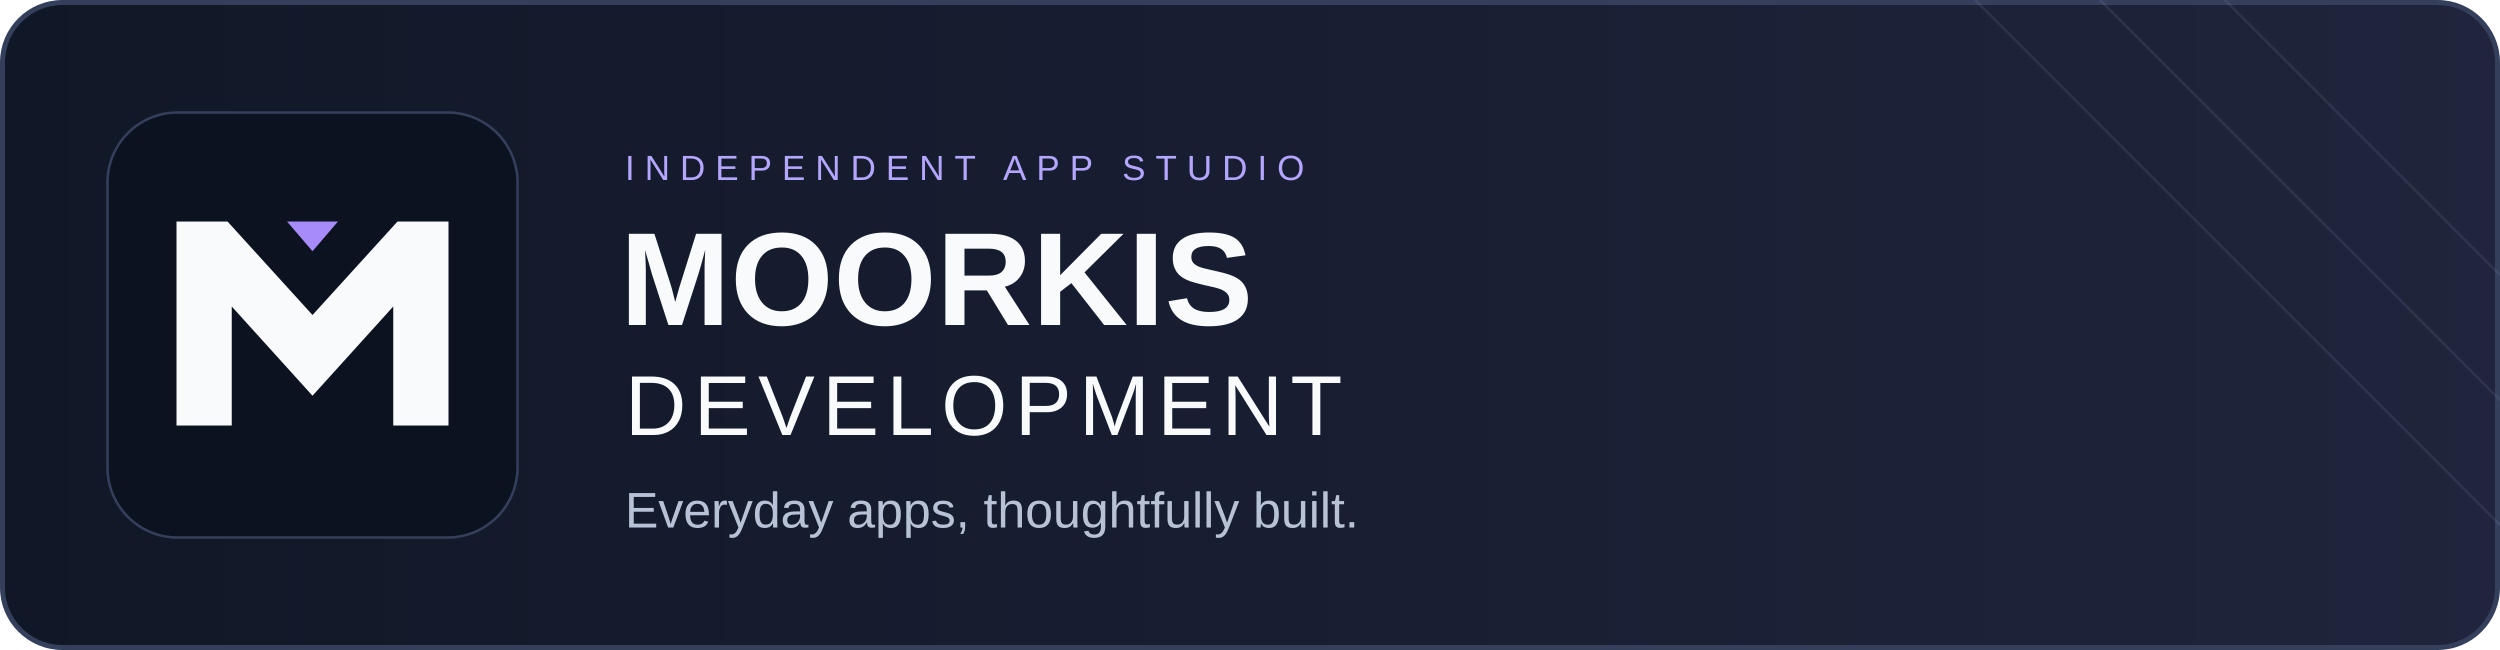
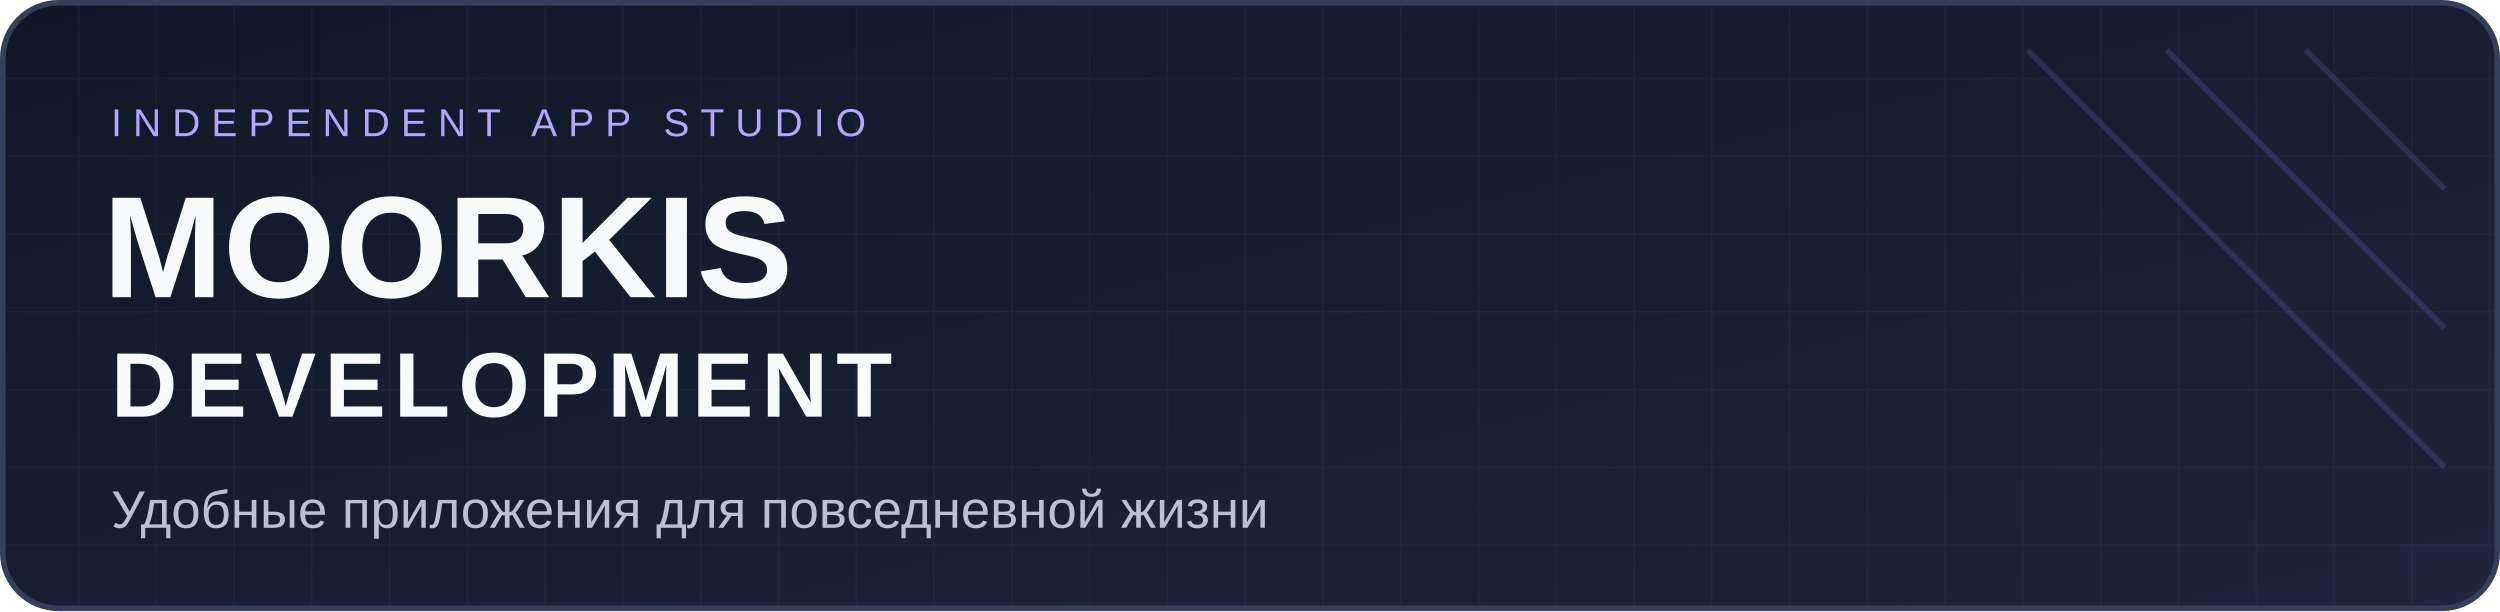
- <svg xmlns="http://www.w3.org/2000/svg" width="1000" height="260" viewBox="0 0 1000 260">
+ <svg xmlns="http://www.w3.org/2000/svg" width="900" height="220" viewBox="0 0 900 220" role="img" aria-labelledby="t">
  <defs>
-     <linearGradient id="g">
+     <linearGradient id="b" x2="1" y2="1">
      <stop stop-color="#101827" />
      <stop offset="1" stop-color="#20243c" />
    </linearGradient>
+     <pattern id="g" width="28" height="28" patternUnits="userSpaceOnUse">
+       <path d="M28 0H0V28" stroke="#a78bfa" stroke-opacity=".06" fill="none" />
+     </pattern>
  </defs>
-   <rect x="1" y="1" width="998" height="258" rx="24" fill="url(#g)" stroke="#34405b" stroke-width="2" />
-   <path d="M790 0L1000 210M840 0L1000 160M890 0L1000 110" stroke="#8792c0" stroke-opacity=".15" />
-   <rect x="43" y="45" width="164" height="170" rx="28" fill="#0b1220" stroke="#34405b" />
-   <g transform="translate(57 75) scale(1.7)">
-     <path d="M8 56V8h12l20 22L60 8h12v48H59V28L40 49 21 28v28Z" fill="#f8fafc" />
-     <path d="M34 8h12l-6 7Z" fill="#a78bfa" />
-   </g>
-   <g font-family="Arial, sans-serif">
-     <text x="250" y="72" font-size="14" letter-spacing="4" fill="#b4a5ff">INDEPENDENT APP STUDIO</text>
-     <text x="248" y="130" font-size="53" font-weight="700" fill="#f8fafc">MOORKIS</text>
-     <text x="250" y="174" font-size="34" letter-spacing="3" fill="#f8fafc">DEVELOPMENT</text>
-     <text x="250" y="211" font-size="20" fill="#b7c2d6">Everyday apps, thoughtfully built.</text>
+   <rect x="1" y="1" width="898" height="218" rx="20" fill="url(#b)" stroke="#34405b" stroke-width="2" />
+   <rect x="2" y="2" width="896" height="216" rx="19" fill="url(#g)" />
+   <path d="M730 18l150 150m-100-150 100 100m-50-100 50 50" stroke="#a78bfa" stroke-opacity=".16" stroke-width="2" />
+   <g font-family="Arial,Helvetica,sans-serif">
+     <text x="40" y="49" font-size="14" letter-spacing="4" fill="#b4a5ff">INDEPENDENT APP STUDIO</text>
+     <text x="37" y="107" font-size="52" font-weight="700" fill="#f8fafc">MOORKIS</text>
+     <text x="40" y="150" font-size="33" font-weight="700" letter-spacing="3" fill="#f8fafc">DEVELOPMENT</text>
+     <text x="40" y="190" font-size="19" fill="#b7c2d6">Удобные приложения для повседневной жизни</text>
  </g>
</svg>
